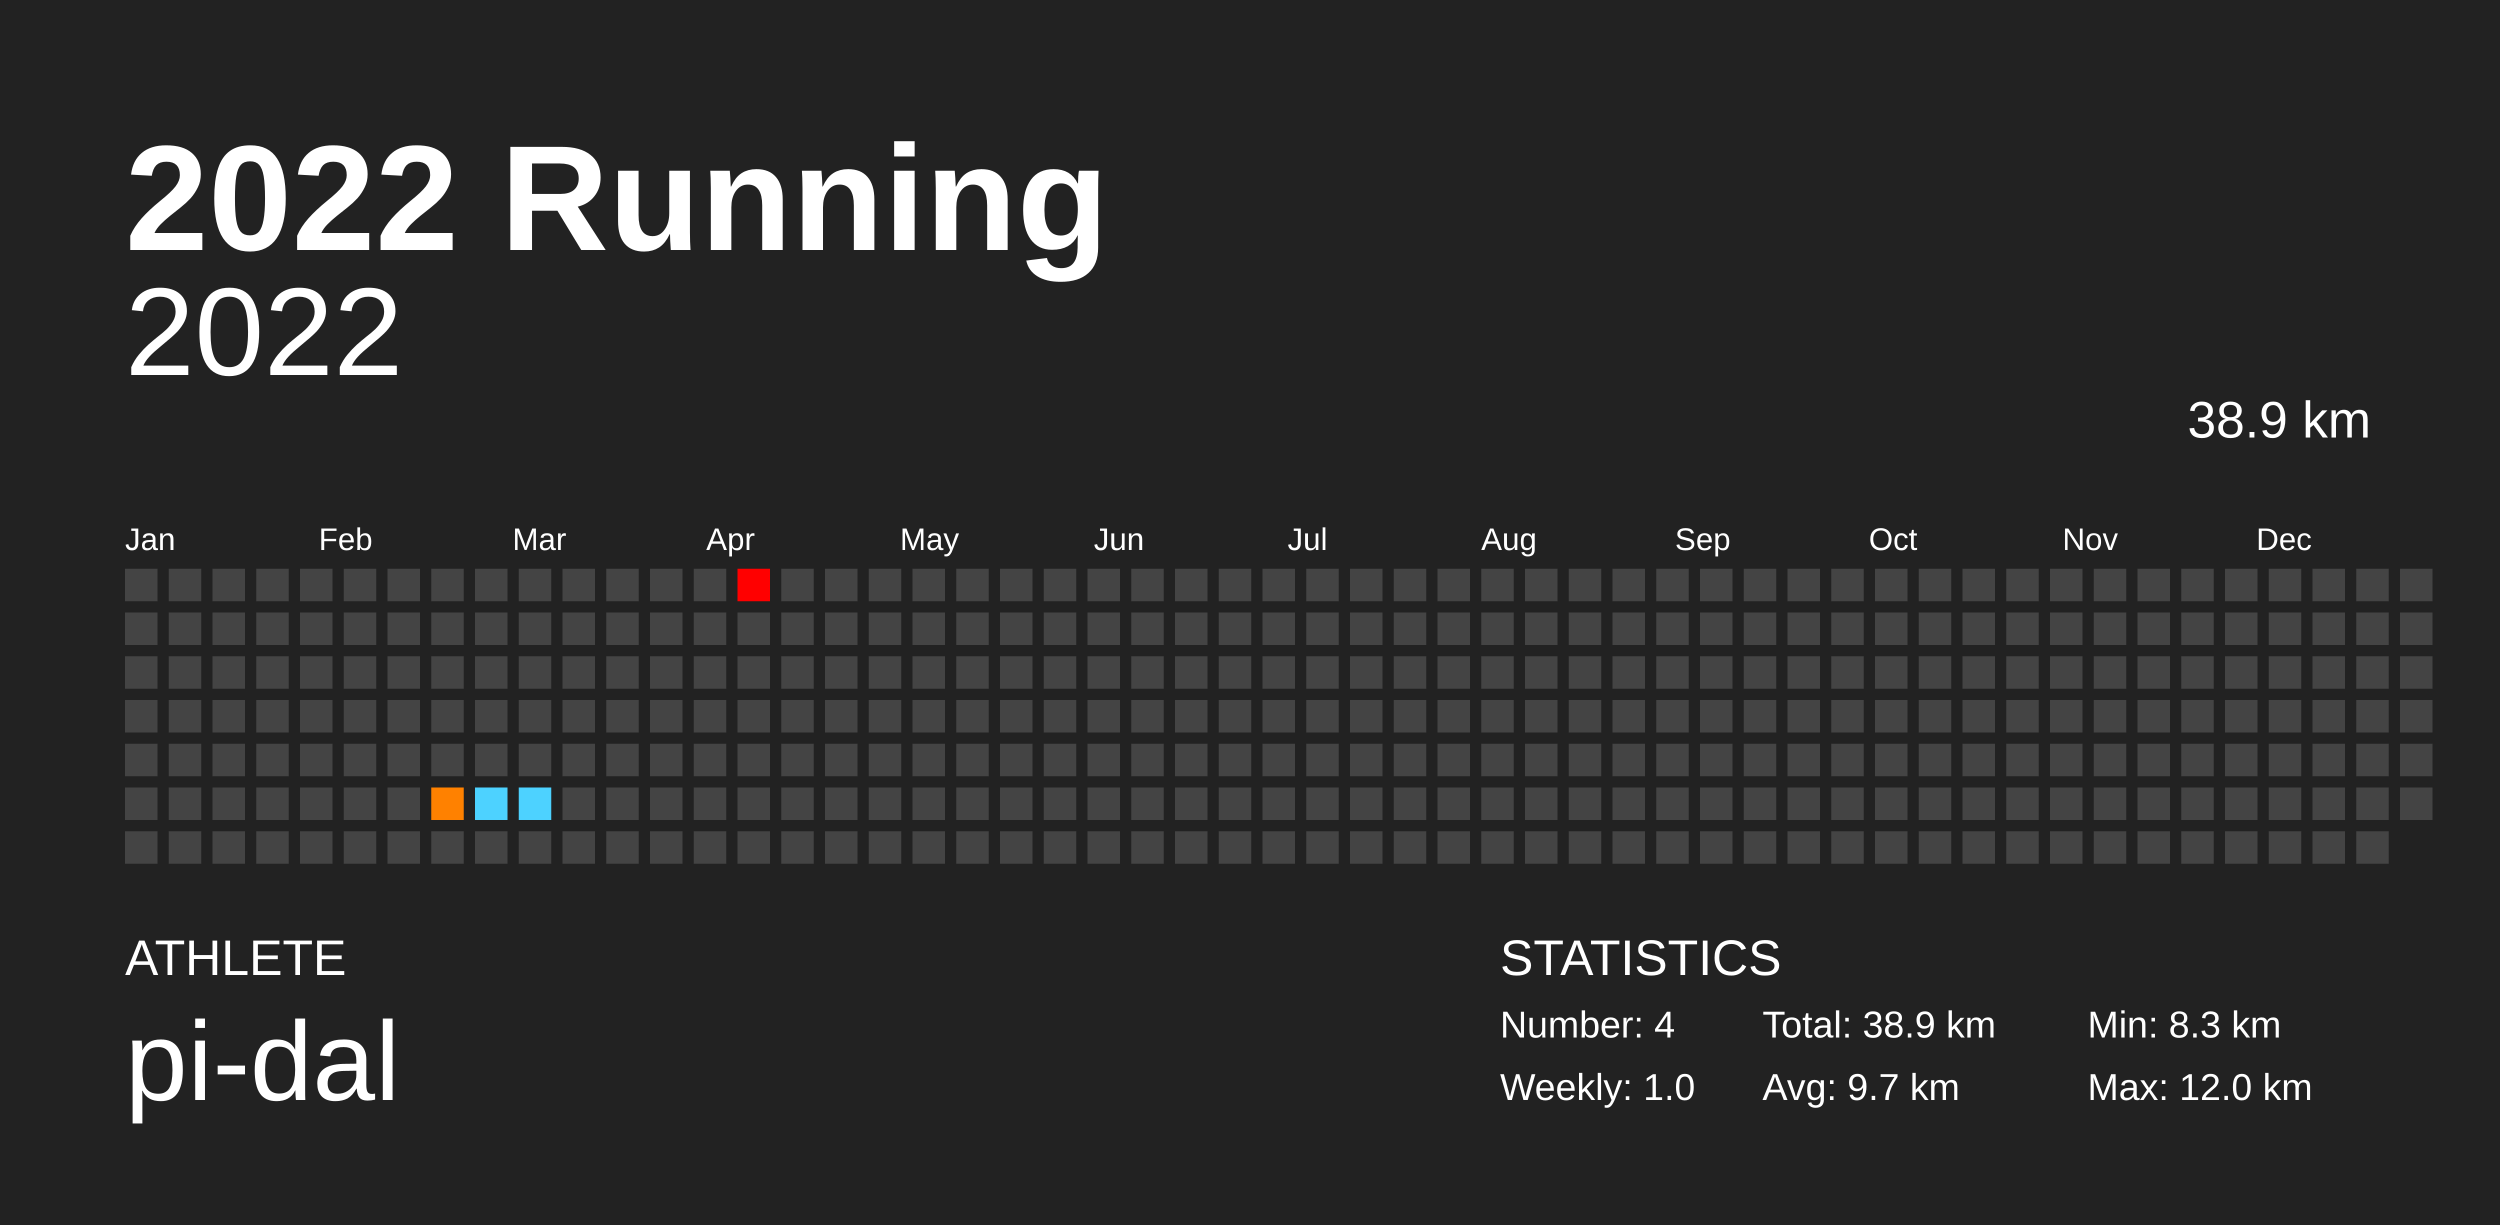
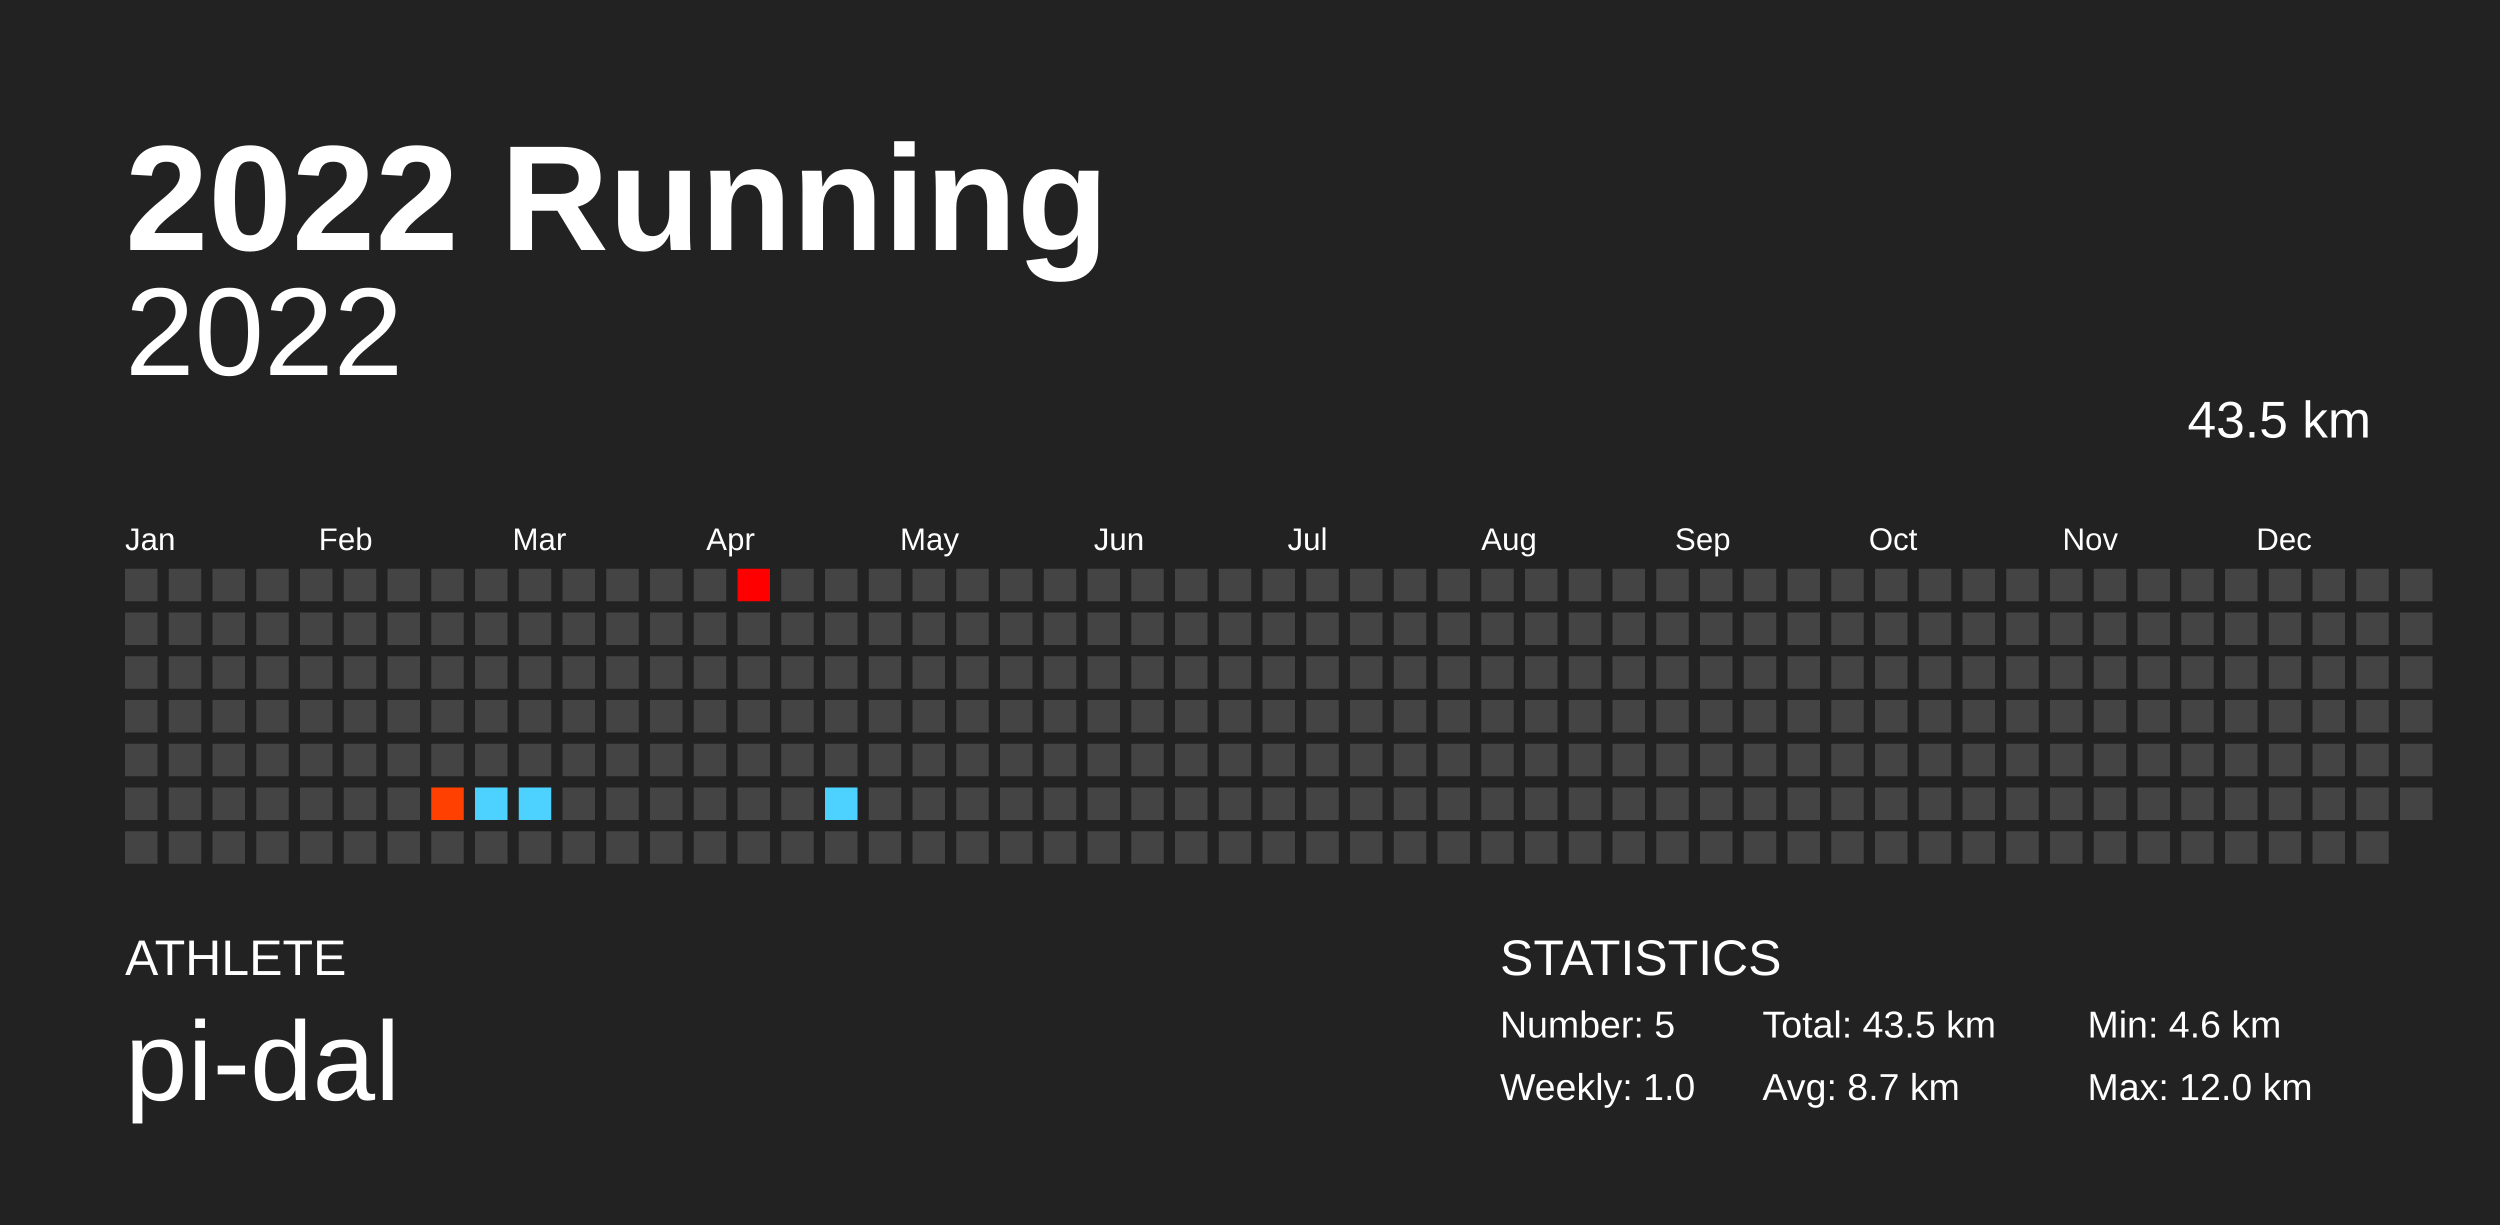
<svg xmlns="http://www.w3.org/2000/svg" baseProfile="full" height="98mm" version="1.1" viewBox="0,0,200,98" width="200mm">
  <defs />
  <rect fill="#222222" height="98" width="200" x="0" y="0" />
  <text fill="#FFFFFF" style="font-size:12px; font-family:Arial; font-weight:bold;" x="10" y="20">2022 Running</text>
  <text fill="#FFFFFF" style="font-size:4px; font-family:Arial" x="10" y="78">ATHLETE</text>
  <text fill="#FFFFFF" style="font-size:9px; font-family:Arial" x="10" y="88">pi-dal</text>
  <text fill="#FFFFFF" style="font-size:4px; font-family:Arial" x="120" y="78">STATISTICS</text>
-   <text fill="#FFFFFF" style="font-size:3px; font-family:Arial" x="120" y="83">Number: 4</text>
+   <text fill="#FFFFFF" style="font-size:3px; font-family:Arial" x="120" y="83">Number: 5</text>
  <text fill="#FFFFFF" style="font-size:3px; font-family:Arial" x="120" y="88">Weekly: 1.0</text>
-   <text fill="#FFFFFF" style="font-size:3px; font-family:Arial" x="141" y="83">Total: 38.9 km</text>
-   <text fill="#FFFFFF" style="font-size:3px; font-family:Arial" x="141" y="88">Avg: 9.7 km</text>
-   <text fill="#FFFFFF" style="font-size:3px; font-family:Arial" x="167" y="83">Min: 8.3 km</text>
+   <text fill="#FFFFFF" style="font-size:3px; font-family:Arial" x="141" y="83">Total: 43.5 km</text>
+   <text fill="#FFFFFF" style="font-size:3px; font-family:Arial" x="141" y="88">Avg: 8.7 km</text>
+   <text fill="#FFFFFF" style="font-size:3px; font-family:Arial" x="167" y="83">Min: 4.6 km</text>
  <text fill="#FFFFFF" style="font-size:3px; font-family:Arial" x="167" y="88">Max: 12.0 km</text>
  <text alignment-baseline="hanging" fill="#FFFFFF" style="font-size:10.0px; font-family:Arial;" x="10" y="30">2022</text>
-   <text alignment-baseline="hanging" fill="#FFFFFF" style="font-size:4.125px; font-family:Arial;" x="175" y="35">38.9 km</text>
+   <text alignment-baseline="hanging" fill="#FFFFFF" style="font-size:4.125px; font-family:Arial;" x="175" y="35">43.5 km</text>
  <text fill="#FFFFFF" style="font-size:2.5px; font-family:Arial" x="10.0" y="44">Jan</text>
  <text fill="#FFFFFF" style="font-size:2.5px; font-family:Arial" x="25.5" y="44">Feb</text>
  <text fill="#FFFFFF" style="font-size:2.5px; font-family:Arial" x="41.0" y="44">Mar</text>
  <text fill="#FFFFFF" style="font-size:2.5px; font-family:Arial" x="56.5" y="44">Apr</text>
  <text fill="#FFFFFF" style="font-size:2.5px; font-family:Arial" x="72.0" y="44">May</text>
  <text fill="#FFFFFF" style="font-size:2.5px; font-family:Arial" x="87.5" y="44">Jun</text>
  <text fill="#FFFFFF" style="font-size:2.5px; font-family:Arial" x="103.0" y="44">Jul</text>
  <text fill="#FFFFFF" style="font-size:2.5px; font-family:Arial" x="118.5" y="44">Aug</text>
  <text fill="#FFFFFF" style="font-size:2.5px; font-family:Arial" x="134.0" y="44">Sep</text>
  <text fill="#FFFFFF" style="font-size:2.5px; font-family:Arial" x="149.5" y="44">Oct</text>
  <text fill="#FFFFFF" style="font-size:2.5px; font-family:Arial" x="165.0" y="44">Nov</text>
  <text fill="#FFFFFF" style="font-size:2.5px; font-family:Arial" x="180.5" y="44">Dec</text>
  <rect fill="#444444" height="2.6" width="2.6" x="10.0" y="45.5" />
  <rect fill="#444444" height="2.6" width="2.6" x="10.0" y="49.0" />
  <rect fill="#444444" height="2.6" width="2.6" x="10.0" y="52.5" />
  <rect fill="#444444" height="2.6" width="2.6" x="10.0" y="56.0" />
  <rect fill="#444444" height="2.6" width="2.6" x="10.0" y="59.5" />
  <rect fill="#444444" height="2.6" width="2.6" x="10.0" y="63.0" />
  <rect fill="#444444" height="2.6" width="2.6" x="10.0" y="66.5" />
  <rect fill="#444444" height="2.6" width="2.6" x="13.5" y="45.5" />
  <rect fill="#444444" height="2.6" width="2.6" x="13.5" y="49.0" />
  <rect fill="#444444" height="2.6" width="2.6" x="13.5" y="52.5" />
  <rect fill="#444444" height="2.6" width="2.6" x="13.5" y="56.0" />
  <rect fill="#444444" height="2.6" width="2.6" x="13.5" y="59.5" />
  <rect fill="#444444" height="2.6" width="2.6" x="13.5" y="63.0" />
  <rect fill="#444444" height="2.6" width="2.6" x="13.5" y="66.5" />
  <rect fill="#444444" height="2.6" width="2.6" x="17.0" y="45.5" />
  <rect fill="#444444" height="2.6" width="2.6" x="17.0" y="49.0" />
  <rect fill="#444444" height="2.6" width="2.6" x="17.0" y="52.5" />
  <rect fill="#444444" height="2.6" width="2.6" x="17.0" y="56.0" />
  <rect fill="#444444" height="2.6" width="2.6" x="17.0" y="59.5" />
  <rect fill="#444444" height="2.6" width="2.6" x="17.0" y="63.0" />
  <rect fill="#444444" height="2.6" width="2.6" x="17.0" y="66.5" />
  <rect fill="#444444" height="2.6" width="2.6" x="20.5" y="45.5" />
  <rect fill="#444444" height="2.6" width="2.6" x="20.5" y="49.0" />
  <rect fill="#444444" height="2.6" width="2.6" x="20.5" y="52.5" />
  <rect fill="#444444" height="2.6" width="2.6" x="20.5" y="56.0" />
  <rect fill="#444444" height="2.6" width="2.6" x="20.5" y="59.5" />
  <rect fill="#444444" height="2.6" width="2.6" x="20.5" y="63.0" />
  <rect fill="#444444" height="2.6" width="2.6" x="20.5" y="66.5" />
  <rect fill="#444444" height="2.6" width="2.6" x="24.0" y="45.5" />
  <rect fill="#444444" height="2.6" width="2.6" x="24.0" y="49.0" />
  <rect fill="#444444" height="2.6" width="2.6" x="24.0" y="52.5" />
  <rect fill="#444444" height="2.6" width="2.6" x="24.0" y="56.0" />
  <rect fill="#444444" height="2.6" width="2.6" x="24.0" y="59.5" />
  <rect fill="#444444" height="2.6" width="2.6" x="24.0" y="63.0" />
  <rect fill="#444444" height="2.6" width="2.6" x="24.0" y="66.5" />
  <rect fill="#444444" height="2.6" width="2.6" x="27.5" y="45.5" />
  <rect fill="#444444" height="2.6" width="2.6" x="27.5" y="49.0" />
  <rect fill="#444444" height="2.6" width="2.6" x="27.5" y="52.5" />
  <rect fill="#444444" height="2.6" width="2.6" x="27.5" y="56.0" />
  <rect fill="#444444" height="2.6" width="2.6" x="27.5" y="59.5" />
  <rect fill="#444444" height="2.6" width="2.6" x="27.5" y="63.0" />
  <rect fill="#444444" height="2.6" width="2.6" x="27.5" y="66.5" />
  <rect fill="#444444" height="2.6" width="2.6" x="31.0" y="45.5" />
  <rect fill="#444444" height="2.6" width="2.6" x="31.0" y="49.0" />
  <rect fill="#444444" height="2.6" width="2.6" x="31.0" y="52.5" />
  <rect fill="#444444" height="2.6" width="2.6" x="31.0" y="56.0" />
  <rect fill="#444444" height="2.6" width="2.6" x="31.0" y="59.5" />
  <rect fill="#444444" height="2.6" width="2.6" x="31.0" y="63.0" />
  <rect fill="#444444" height="2.6" width="2.6" x="31.0" y="66.5" />
  <rect fill="#444444" height="2.6" width="2.6" x="34.5" y="45.5" />
  <rect fill="#444444" height="2.6" width="2.6" x="34.5" y="49.0" />
  <rect fill="#444444" height="2.6" width="2.6" x="34.5" y="52.5" />
  <rect fill="#444444" height="2.6" width="2.6" x="34.5" y="56.0" />
  <rect fill="#444444" height="2.6" width="2.6" x="34.5" y="59.5" />
-   <rect fill="#ff8100" height="2.6" width="2.6" x="34.5" y="63.0" />
+   <rect fill="#ff4000" height="2.6" width="2.6" x="34.5" y="63.0" />
  <rect fill="#444444" height="2.6" width="2.6" x="34.5" y="66.5" />
  <rect fill="#444444" height="2.6" width="2.6" x="38.0" y="45.5" />
  <rect fill="#444444" height="2.6" width="2.6" x="38.0" y="49.0" />
  <rect fill="#444444" height="2.6" width="2.6" x="38.0" y="52.5" />
  <rect fill="#444444" height="2.6" width="2.6" x="38.0" y="56.0" />
  <rect fill="#444444" height="2.6" width="2.6" x="38.0" y="59.5" />
  <rect fill="#4dd2ff" height="2.6" width="2.6" x="38.0" y="63.0" />
  <rect fill="#444444" height="2.6" width="2.6" x="38.0" y="66.5" />
  <rect fill="#444444" height="2.6" width="2.6" x="41.5" y="45.5" />
  <rect fill="#444444" height="2.6" width="2.6" x="41.5" y="49.0" />
  <rect fill="#444444" height="2.6" width="2.6" x="41.5" y="52.5" />
  <rect fill="#444444" height="2.6" width="2.6" x="41.5" y="56.0" />
  <rect fill="#444444" height="2.6" width="2.6" x="41.5" y="59.5" />
  <rect fill="#4dd2ff" height="2.6" width="2.6" x="41.5" y="63.0" />
  <rect fill="#444444" height="2.6" width="2.6" x="41.5" y="66.5" />
  <rect fill="#444444" height="2.6" width="2.6" x="45.0" y="45.5" />
  <rect fill="#444444" height="2.6" width="2.6" x="45.0" y="49.0" />
  <rect fill="#444444" height="2.6" width="2.6" x="45.0" y="52.5" />
  <rect fill="#444444" height="2.6" width="2.6" x="45.0" y="56.0" />
  <rect fill="#444444" height="2.6" width="2.6" x="45.0" y="59.5" />
  <rect fill="#444444" height="2.6" width="2.6" x="45.0" y="63.0" />
  <rect fill="#444444" height="2.6" width="2.6" x="45.0" y="66.5" />
  <rect fill="#444444" height="2.6" width="2.6" x="48.5" y="45.5" />
  <rect fill="#444444" height="2.6" width="2.6" x="48.5" y="49.0" />
  <rect fill="#444444" height="2.6" width="2.6" x="48.5" y="52.5" />
  <rect fill="#444444" height="2.6" width="2.6" x="48.5" y="56.0" />
  <rect fill="#444444" height="2.6" width="2.6" x="48.5" y="59.5" />
  <rect fill="#444444" height="2.6" width="2.6" x="48.5" y="63.0" />
  <rect fill="#444444" height="2.6" width="2.6" x="48.5" y="66.5" />
  <rect fill="#444444" height="2.6" width="2.6" x="52.0" y="45.5" />
  <rect fill="#444444" height="2.6" width="2.6" x="52.0" y="49.0" />
  <rect fill="#444444" height="2.6" width="2.6" x="52.0" y="52.5" />
  <rect fill="#444444" height="2.6" width="2.6" x="52.0" y="56.0" />
  <rect fill="#444444" height="2.6" width="2.6" x="52.0" y="59.5" />
  <rect fill="#444444" height="2.6" width="2.6" x="52.0" y="63.0" />
  <rect fill="#444444" height="2.6" width="2.6" x="52.0" y="66.5" />
  <rect fill="#444444" height="2.6" width="2.6" x="55.5" y="45.5" />
  <rect fill="#444444" height="2.6" width="2.6" x="55.5" y="49.0" />
  <rect fill="#444444" height="2.6" width="2.6" x="55.5" y="52.5" />
  <rect fill="#444444" height="2.6" width="2.6" x="55.5" y="56.0" />
  <rect fill="#444444" height="2.6" width="2.6" x="55.5" y="59.5" />
  <rect fill="#444444" height="2.6" width="2.6" x="55.5" y="63.0" />
  <rect fill="#444444" height="2.6" width="2.6" x="55.5" y="66.5" />
  <rect fill="#ff0000" height="2.6" width="2.6" x="59.0" y="45.5" />
  <rect fill="#444444" height="2.6" width="2.6" x="59.0" y="49.0" />
  <rect fill="#444444" height="2.6" width="2.6" x="59.0" y="52.5" />
  <rect fill="#444444" height="2.6" width="2.6" x="59.0" y="56.0" />
  <rect fill="#444444" height="2.6" width="2.6" x="59.0" y="59.5" />
  <rect fill="#444444" height="2.6" width="2.6" x="59.0" y="63.0" />
  <rect fill="#444444" height="2.6" width="2.6" x="59.0" y="66.5" />
  <rect fill="#444444" height="2.6" width="2.6" x="62.5" y="45.5" />
  <rect fill="#444444" height="2.6" width="2.6" x="62.5" y="49.0" />
  <rect fill="#444444" height="2.6" width="2.6" x="62.5" y="52.5" />
  <rect fill="#444444" height="2.6" width="2.6" x="62.5" y="56.0" />
  <rect fill="#444444" height="2.6" width="2.6" x="62.5" y="59.5" />
  <rect fill="#444444" height="2.6" width="2.6" x="62.5" y="63.0" />
  <rect fill="#444444" height="2.6" width="2.6" x="62.5" y="66.5" />
  <rect fill="#444444" height="2.6" width="2.6" x="66.0" y="45.5" />
  <rect fill="#444444" height="2.6" width="2.6" x="66.0" y="49.0" />
  <rect fill="#444444" height="2.6" width="2.6" x="66.0" y="52.5" />
  <rect fill="#444444" height="2.6" width="2.6" x="66.0" y="56.0" />
  <rect fill="#444444" height="2.6" width="2.6" x="66.0" y="59.5" />
-   <rect fill="#444444" height="2.6" width="2.6" x="66.0" y="63.0" />
+   <rect fill="#4dd2ff" height="2.6" width="2.6" x="66.0" y="63.0" />
  <rect fill="#444444" height="2.6" width="2.6" x="66.0" y="66.5" />
  <rect fill="#444444" height="2.6" width="2.6" x="69.5" y="45.5" />
  <rect fill="#444444" height="2.6" width="2.6" x="69.5" y="49.0" />
  <rect fill="#444444" height="2.6" width="2.6" x="69.5" y="52.5" />
  <rect fill="#444444" height="2.6" width="2.6" x="69.5" y="56.0" />
  <rect fill="#444444" height="2.6" width="2.6" x="69.5" y="59.5" />
  <rect fill="#444444" height="2.6" width="2.6" x="69.5" y="63.0" />
  <rect fill="#444444" height="2.6" width="2.6" x="69.5" y="66.5" />
  <rect fill="#444444" height="2.6" width="2.6" x="73.0" y="45.5" />
  <rect fill="#444444" height="2.6" width="2.6" x="73.0" y="49.0" />
  <rect fill="#444444" height="2.6" width="2.6" x="73.0" y="52.5" />
  <rect fill="#444444" height="2.6" width="2.6" x="73.0" y="56.0" />
  <rect fill="#444444" height="2.6" width="2.6" x="73.0" y="59.5" />
  <rect fill="#444444" height="2.6" width="2.6" x="73.0" y="63.0" />
  <rect fill="#444444" height="2.6" width="2.6" x="73.0" y="66.5" />
  <rect fill="#444444" height="2.6" width="2.6" x="76.5" y="45.5" />
  <rect fill="#444444" height="2.6" width="2.6" x="76.5" y="49.0" />
  <rect fill="#444444" height="2.6" width="2.6" x="76.5" y="52.5" />
  <rect fill="#444444" height="2.6" width="2.6" x="76.5" y="56.0" />
  <rect fill="#444444" height="2.6" width="2.6" x="76.5" y="59.5" />
  <rect fill="#444444" height="2.6" width="2.6" x="76.5" y="63.0" />
  <rect fill="#444444" height="2.6" width="2.6" x="76.5" y="66.5" />
  <rect fill="#444444" height="2.6" width="2.6" x="80.0" y="45.5" />
  <rect fill="#444444" height="2.6" width="2.6" x="80.0" y="49.0" />
  <rect fill="#444444" height="2.6" width="2.6" x="80.0" y="52.5" />
  <rect fill="#444444" height="2.6" width="2.6" x="80.0" y="56.0" />
  <rect fill="#444444" height="2.6" width="2.6" x="80.0" y="59.5" />
  <rect fill="#444444" height="2.6" width="2.6" x="80.0" y="63.0" />
  <rect fill="#444444" height="2.6" width="2.6" x="80.0" y="66.5" />
  <rect fill="#444444" height="2.6" width="2.6" x="83.5" y="45.5" />
  <rect fill="#444444" height="2.6" width="2.6" x="83.5" y="49.0" />
  <rect fill="#444444" height="2.6" width="2.6" x="83.5" y="52.5" />
  <rect fill="#444444" height="2.6" width="2.6" x="83.5" y="56.0" />
  <rect fill="#444444" height="2.6" width="2.6" x="83.5" y="59.5" />
  <rect fill="#444444" height="2.6" width="2.6" x="83.5" y="63.0" />
  <rect fill="#444444" height="2.6" width="2.6" x="83.5" y="66.5" />
  <rect fill="#444444" height="2.6" width="2.6" x="87.0" y="45.5" />
  <rect fill="#444444" height="2.6" width="2.6" x="87.0" y="49.0" />
  <rect fill="#444444" height="2.6" width="2.6" x="87.0" y="52.5" />
  <rect fill="#444444" height="2.6" width="2.6" x="87.0" y="56.0" />
  <rect fill="#444444" height="2.6" width="2.6" x="87.0" y="59.5" />
  <rect fill="#444444" height="2.6" width="2.6" x="87.0" y="63.0" />
  <rect fill="#444444" height="2.6" width="2.6" x="87.0" y="66.5" />
  <rect fill="#444444" height="2.6" width="2.6" x="90.5" y="45.5" />
  <rect fill="#444444" height="2.6" width="2.6" x="90.5" y="49.0" />
  <rect fill="#444444" height="2.6" width="2.6" x="90.5" y="52.5" />
  <rect fill="#444444" height="2.6" width="2.6" x="90.5" y="56.0" />
  <rect fill="#444444" height="2.6" width="2.6" x="90.5" y="59.5" />
  <rect fill="#444444" height="2.6" width="2.6" x="90.5" y="63.0" />
  <rect fill="#444444" height="2.6" width="2.6" x="90.5" y="66.5" />
  <rect fill="#444444" height="2.6" width="2.6" x="94.0" y="45.5" />
  <rect fill="#444444" height="2.6" width="2.6" x="94.0" y="49.0" />
  <rect fill="#444444" height="2.6" width="2.6" x="94.0" y="52.5" />
  <rect fill="#444444" height="2.6" width="2.6" x="94.0" y="56.0" />
  <rect fill="#444444" height="2.6" width="2.6" x="94.0" y="59.5" />
  <rect fill="#444444" height="2.6" width="2.6" x="94.0" y="63.0" />
  <rect fill="#444444" height="2.6" width="2.6" x="94.0" y="66.5" />
  <rect fill="#444444" height="2.6" width="2.6" x="97.5" y="45.5" />
  <rect fill="#444444" height="2.6" width="2.6" x="97.5" y="49.0" />
  <rect fill="#444444" height="2.6" width="2.6" x="97.5" y="52.5" />
  <rect fill="#444444" height="2.6" width="2.6" x="97.5" y="56.0" />
  <rect fill="#444444" height="2.6" width="2.6" x="97.5" y="59.5" />
  <rect fill="#444444" height="2.6" width="2.6" x="97.5" y="63.0" />
  <rect fill="#444444" height="2.6" width="2.6" x="97.5" y="66.5" />
  <rect fill="#444444" height="2.6" width="2.6" x="101.0" y="45.5" />
  <rect fill="#444444" height="2.6" width="2.6" x="101.0" y="49.0" />
  <rect fill="#444444" height="2.6" width="2.6" x="101.0" y="52.5" />
  <rect fill="#444444" height="2.6" width="2.6" x="101.0" y="56.0" />
  <rect fill="#444444" height="2.6" width="2.6" x="101.0" y="59.5" />
  <rect fill="#444444" height="2.6" width="2.6" x="101.0" y="63.0" />
  <rect fill="#444444" height="2.6" width="2.6" x="101.0" y="66.5" />
  <rect fill="#444444" height="2.6" width="2.6" x="104.5" y="45.5" />
  <rect fill="#444444" height="2.6" width="2.6" x="104.5" y="49.0" />
  <rect fill="#444444" height="2.6" width="2.6" x="104.5" y="52.5" />
  <rect fill="#444444" height="2.6" width="2.6" x="104.5" y="56.0" />
  <rect fill="#444444" height="2.6" width="2.6" x="104.5" y="59.5" />
  <rect fill="#444444" height="2.6" width="2.6" x="104.5" y="63.0" />
  <rect fill="#444444" height="2.6" width="2.6" x="104.5" y="66.5" />
  <rect fill="#444444" height="2.6" width="2.6" x="108.0" y="45.5" />
  <rect fill="#444444" height="2.6" width="2.6" x="108.0" y="49.0" />
  <rect fill="#444444" height="2.6" width="2.6" x="108.0" y="52.5" />
  <rect fill="#444444" height="2.6" width="2.6" x="108.0" y="56.0" />
  <rect fill="#444444" height="2.6" width="2.6" x="108.0" y="59.5" />
  <rect fill="#444444" height="2.6" width="2.6" x="108.0" y="63.0" />
  <rect fill="#444444" height="2.6" width="2.6" x="108.0" y="66.5" />
  <rect fill="#444444" height="2.6" width="2.6" x="111.5" y="45.5" />
  <rect fill="#444444" height="2.6" width="2.6" x="111.5" y="49.0" />
  <rect fill="#444444" height="2.6" width="2.6" x="111.5" y="52.5" />
  <rect fill="#444444" height="2.6" width="2.6" x="111.5" y="56.0" />
  <rect fill="#444444" height="2.6" width="2.6" x="111.5" y="59.5" />
  <rect fill="#444444" height="2.6" width="2.6" x="111.5" y="63.0" />
  <rect fill="#444444" height="2.6" width="2.6" x="111.5" y="66.5" />
  <rect fill="#444444" height="2.6" width="2.6" x="115.0" y="45.5" />
  <rect fill="#444444" height="2.6" width="2.6" x="115.0" y="49.0" />
  <rect fill="#444444" height="2.6" width="2.6" x="115.0" y="52.5" />
  <rect fill="#444444" height="2.6" width="2.6" x="115.0" y="56.0" />
  <rect fill="#444444" height="2.6" width="2.6" x="115.0" y="59.5" />
  <rect fill="#444444" height="2.6" width="2.6" x="115.0" y="63.0" />
  <rect fill="#444444" height="2.6" width="2.6" x="115.0" y="66.5" />
  <rect fill="#444444" height="2.6" width="2.6" x="118.5" y="45.5" />
  <rect fill="#444444" height="2.6" width="2.6" x="118.5" y="49.0" />
  <rect fill="#444444" height="2.6" width="2.6" x="118.5" y="52.5" />
  <rect fill="#444444" height="2.6" width="2.6" x="118.5" y="56.0" />
  <rect fill="#444444" height="2.6" width="2.6" x="118.5" y="59.5" />
  <rect fill="#444444" height="2.6" width="2.6" x="118.5" y="63.0" />
  <rect fill="#444444" height="2.6" width="2.6" x="118.5" y="66.5" />
  <rect fill="#444444" height="2.6" width="2.6" x="122.0" y="45.5" />
  <rect fill="#444444" height="2.6" width="2.6" x="122.0" y="49.0" />
  <rect fill="#444444" height="2.6" width="2.6" x="122.0" y="52.5" />
  <rect fill="#444444" height="2.6" width="2.6" x="122.0" y="56.0" />
  <rect fill="#444444" height="2.6" width="2.6" x="122.0" y="59.5" />
  <rect fill="#444444" height="2.6" width="2.6" x="122.0" y="63.0" />
  <rect fill="#444444" height="2.6" width="2.6" x="122.0" y="66.5" />
  <rect fill="#444444" height="2.6" width="2.6" x="125.5" y="45.5" />
  <rect fill="#444444" height="2.6" width="2.6" x="125.5" y="49.0" />
  <rect fill="#444444" height="2.6" width="2.6" x="125.5" y="52.5" />
  <rect fill="#444444" height="2.6" width="2.6" x="125.5" y="56.0" />
  <rect fill="#444444" height="2.6" width="2.6" x="125.5" y="59.5" />
  <rect fill="#444444" height="2.6" width="2.6" x="125.5" y="63.0" />
  <rect fill="#444444" height="2.6" width="2.6" x="125.5" y="66.5" />
  <rect fill="#444444" height="2.6" width="2.6" x="129.0" y="45.5" />
  <rect fill="#444444" height="2.6" width="2.6" x="129.0" y="49.0" />
  <rect fill="#444444" height="2.6" width="2.6" x="129.0" y="52.5" />
  <rect fill="#444444" height="2.6" width="2.6" x="129.0" y="56.0" />
  <rect fill="#444444" height="2.6" width="2.6" x="129.0" y="59.5" />
  <rect fill="#444444" height="2.6" width="2.6" x="129.0" y="63.0" />
  <rect fill="#444444" height="2.6" width="2.6" x="129.0" y="66.5" />
  <rect fill="#444444" height="2.6" width="2.6" x="132.5" y="45.5" />
  <rect fill="#444444" height="2.6" width="2.6" x="132.5" y="49.0" />
  <rect fill="#444444" height="2.6" width="2.6" x="132.5" y="52.5" />
  <rect fill="#444444" height="2.6" width="2.6" x="132.5" y="56.0" />
  <rect fill="#444444" height="2.6" width="2.6" x="132.5" y="59.5" />
  <rect fill="#444444" height="2.6" width="2.6" x="132.5" y="63.0" />
  <rect fill="#444444" height="2.6" width="2.6" x="132.5" y="66.5" />
  <rect fill="#444444" height="2.6" width="2.6" x="136.0" y="45.5" />
  <rect fill="#444444" height="2.6" width="2.6" x="136.0" y="49.0" />
  <rect fill="#444444" height="2.6" width="2.6" x="136.0" y="52.5" />
  <rect fill="#444444" height="2.6" width="2.6" x="136.0" y="56.0" />
  <rect fill="#444444" height="2.6" width="2.6" x="136.0" y="59.5" />
  <rect fill="#444444" height="2.6" width="2.6" x="136.0" y="63.0" />
  <rect fill="#444444" height="2.6" width="2.6" x="136.0" y="66.5" />
  <rect fill="#444444" height="2.6" width="2.6" x="139.5" y="45.5" />
  <rect fill="#444444" height="2.6" width="2.6" x="139.5" y="49.0" />
  <rect fill="#444444" height="2.6" width="2.6" x="139.5" y="52.5" />
  <rect fill="#444444" height="2.6" width="2.6" x="139.5" y="56.0" />
  <rect fill="#444444" height="2.6" width="2.6" x="139.5" y="59.5" />
  <rect fill="#444444" height="2.6" width="2.6" x="139.5" y="63.0" />
  <rect fill="#444444" height="2.6" width="2.6" x="139.5" y="66.5" />
  <rect fill="#444444" height="2.6" width="2.6" x="143.0" y="45.5" />
  <rect fill="#444444" height="2.6" width="2.6" x="143.0" y="49.0" />
  <rect fill="#444444" height="2.6" width="2.6" x="143.0" y="52.5" />
  <rect fill="#444444" height="2.6" width="2.6" x="143.0" y="56.0" />
  <rect fill="#444444" height="2.6" width="2.6" x="143.0" y="59.5" />
  <rect fill="#444444" height="2.6" width="2.6" x="143.0" y="63.0" />
  <rect fill="#444444" height="2.6" width="2.6" x="143.0" y="66.5" />
  <rect fill="#444444" height="2.6" width="2.6" x="146.5" y="45.5" />
  <rect fill="#444444" height="2.6" width="2.6" x="146.5" y="49.0" />
  <rect fill="#444444" height="2.6" width="2.6" x="146.5" y="52.5" />
  <rect fill="#444444" height="2.6" width="2.6" x="146.5" y="56.0" />
  <rect fill="#444444" height="2.6" width="2.6" x="146.5" y="59.5" />
  <rect fill="#444444" height="2.6" width="2.6" x="146.5" y="63.0" />
  <rect fill="#444444" height="2.6" width="2.6" x="146.5" y="66.5" />
  <rect fill="#444444" height="2.6" width="2.6" x="150.0" y="45.5" />
  <rect fill="#444444" height="2.6" width="2.6" x="150.0" y="49.0" />
  <rect fill="#444444" height="2.6" width="2.6" x="150.0" y="52.5" />
  <rect fill="#444444" height="2.6" width="2.6" x="150.0" y="56.0" />
  <rect fill="#444444" height="2.6" width="2.6" x="150.0" y="59.5" />
  <rect fill="#444444" height="2.6" width="2.6" x="150.0" y="63.0" />
  <rect fill="#444444" height="2.6" width="2.6" x="150.0" y="66.5" />
  <rect fill="#444444" height="2.6" width="2.6" x="153.5" y="45.5" />
  <rect fill="#444444" height="2.6" width="2.6" x="153.5" y="49.0" />
  <rect fill="#444444" height="2.6" width="2.6" x="153.5" y="52.5" />
  <rect fill="#444444" height="2.6" width="2.6" x="153.5" y="56.0" />
  <rect fill="#444444" height="2.6" width="2.6" x="153.5" y="59.5" />
  <rect fill="#444444" height="2.6" width="2.6" x="153.5" y="63.0" />
  <rect fill="#444444" height="2.6" width="2.6" x="153.5" y="66.5" />
  <rect fill="#444444" height="2.6" width="2.6" x="157.0" y="45.5" />
  <rect fill="#444444" height="2.6" width="2.6" x="157.0" y="49.0" />
  <rect fill="#444444" height="2.6" width="2.6" x="157.0" y="52.5" />
  <rect fill="#444444" height="2.6" width="2.6" x="157.0" y="56.0" />
  <rect fill="#444444" height="2.6" width="2.6" x="157.0" y="59.5" />
  <rect fill="#444444" height="2.6" width="2.6" x="157.0" y="63.0" />
  <rect fill="#444444" height="2.6" width="2.6" x="157.0" y="66.5" />
  <rect fill="#444444" height="2.6" width="2.6" x="160.5" y="45.5" />
  <rect fill="#444444" height="2.6" width="2.6" x="160.5" y="49.0" />
  <rect fill="#444444" height="2.6" width="2.6" x="160.5" y="52.5" />
  <rect fill="#444444" height="2.6" width="2.6" x="160.5" y="56.0" />
  <rect fill="#444444" height="2.6" width="2.6" x="160.5" y="59.5" />
  <rect fill="#444444" height="2.6" width="2.6" x="160.5" y="63.0" />
  <rect fill="#444444" height="2.6" width="2.6" x="160.5" y="66.5" />
  <rect fill="#444444" height="2.6" width="2.6" x="164.0" y="45.5" />
  <rect fill="#444444" height="2.6" width="2.6" x="164.0" y="49.0" />
  <rect fill="#444444" height="2.6" width="2.6" x="164.0" y="52.5" />
  <rect fill="#444444" height="2.6" width="2.6" x="164.0" y="56.0" />
  <rect fill="#444444" height="2.6" width="2.6" x="164.0" y="59.5" />
  <rect fill="#444444" height="2.6" width="2.6" x="164.0" y="63.0" />
  <rect fill="#444444" height="2.6" width="2.6" x="164.0" y="66.5" />
  <rect fill="#444444" height="2.6" width="2.6" x="167.5" y="45.5" />
  <rect fill="#444444" height="2.6" width="2.6" x="167.5" y="49.0" />
  <rect fill="#444444" height="2.6" width="2.6" x="167.5" y="52.5" />
  <rect fill="#444444" height="2.6" width="2.6" x="167.5" y="56.0" />
  <rect fill="#444444" height="2.6" width="2.6" x="167.5" y="59.5" />
  <rect fill="#444444" height="2.6" width="2.6" x="167.5" y="63.0" />
  <rect fill="#444444" height="2.6" width="2.6" x="167.5" y="66.5" />
  <rect fill="#444444" height="2.6" width="2.6" x="171.0" y="45.5" />
  <rect fill="#444444" height="2.6" width="2.6" x="171.0" y="49.0" />
  <rect fill="#444444" height="2.6" width="2.6" x="171.0" y="52.5" />
  <rect fill="#444444" height="2.6" width="2.6" x="171.0" y="56.0" />
  <rect fill="#444444" height="2.6" width="2.6" x="171.0" y="59.5" />
  <rect fill="#444444" height="2.6" width="2.6" x="171.0" y="63.0" />
  <rect fill="#444444" height="2.6" width="2.6" x="171.0" y="66.5" />
  <rect fill="#444444" height="2.6" width="2.6" x="174.5" y="45.5" />
  <rect fill="#444444" height="2.6" width="2.6" x="174.5" y="49.0" />
  <rect fill="#444444" height="2.6" width="2.6" x="174.5" y="52.5" />
  <rect fill="#444444" height="2.6" width="2.6" x="174.5" y="56.0" />
  <rect fill="#444444" height="2.6" width="2.6" x="174.5" y="59.5" />
  <rect fill="#444444" height="2.6" width="2.6" x="174.5" y="63.0" />
  <rect fill="#444444" height="2.6" width="2.6" x="174.5" y="66.5" />
  <rect fill="#444444" height="2.6" width="2.6" x="178.0" y="45.5" />
  <rect fill="#444444" height="2.6" width="2.6" x="178.0" y="49.0" />
  <rect fill="#444444" height="2.6" width="2.6" x="178.0" y="52.5" />
  <rect fill="#444444" height="2.6" width="2.6" x="178.0" y="56.0" />
  <rect fill="#444444" height="2.6" width="2.6" x="178.0" y="59.5" />
  <rect fill="#444444" height="2.6" width="2.6" x="178.0" y="63.0" />
  <rect fill="#444444" height="2.6" width="2.6" x="178.0" y="66.5" />
  <rect fill="#444444" height="2.6" width="2.6" x="181.5" y="45.5" />
  <rect fill="#444444" height="2.6" width="2.6" x="181.5" y="49.0" />
  <rect fill="#444444" height="2.6" width="2.6" x="181.5" y="52.5" />
  <rect fill="#444444" height="2.6" width="2.6" x="181.5" y="56.0" />
  <rect fill="#444444" height="2.6" width="2.6" x="181.5" y="59.5" />
  <rect fill="#444444" height="2.6" width="2.6" x="181.5" y="63.0" />
  <rect fill="#444444" height="2.6" width="2.6" x="181.5" y="66.5" />
  <rect fill="#444444" height="2.6" width="2.6" x="185.0" y="45.5" />
  <rect fill="#444444" height="2.6" width="2.6" x="185.0" y="49.0" />
  <rect fill="#444444" height="2.6" width="2.6" x="185.0" y="52.5" />
  <rect fill="#444444" height="2.6" width="2.6" x="185.0" y="56.0" />
  <rect fill="#444444" height="2.6" width="2.6" x="185.0" y="59.5" />
  <rect fill="#444444" height="2.6" width="2.6" x="185.0" y="63.0" />
  <rect fill="#444444" height="2.6" width="2.6" x="185.0" y="66.5" />
  <rect fill="#444444" height="2.6" width="2.6" x="188.5" y="45.5" />
  <rect fill="#444444" height="2.6" width="2.6" x="188.5" y="49.0" />
  <rect fill="#444444" height="2.6" width="2.6" x="188.5" y="52.5" />
  <rect fill="#444444" height="2.6" width="2.6" x="188.5" y="56.0" />
  <rect fill="#444444" height="2.6" width="2.6" x="188.5" y="59.5" />
  <rect fill="#444444" height="2.6" width="2.6" x="188.5" y="63.0" />
  <rect fill="#444444" height="2.6" width="2.6" x="188.5" y="66.5" />
  <rect fill="#444444" height="2.6" width="2.6" x="192.0" y="45.5" />
  <rect fill="#444444" height="2.6" width="2.6" x="192.0" y="49.0" />
  <rect fill="#444444" height="2.6" width="2.6" x="192.0" y="52.5" />
  <rect fill="#444444" height="2.6" width="2.6" x="192.0" y="56.0" />
  <rect fill="#444444" height="2.6" width="2.6" x="192.0" y="59.5" />
  <rect fill="#444444" height="2.6" width="2.6" x="192.0" y="63.0" />
</svg>
